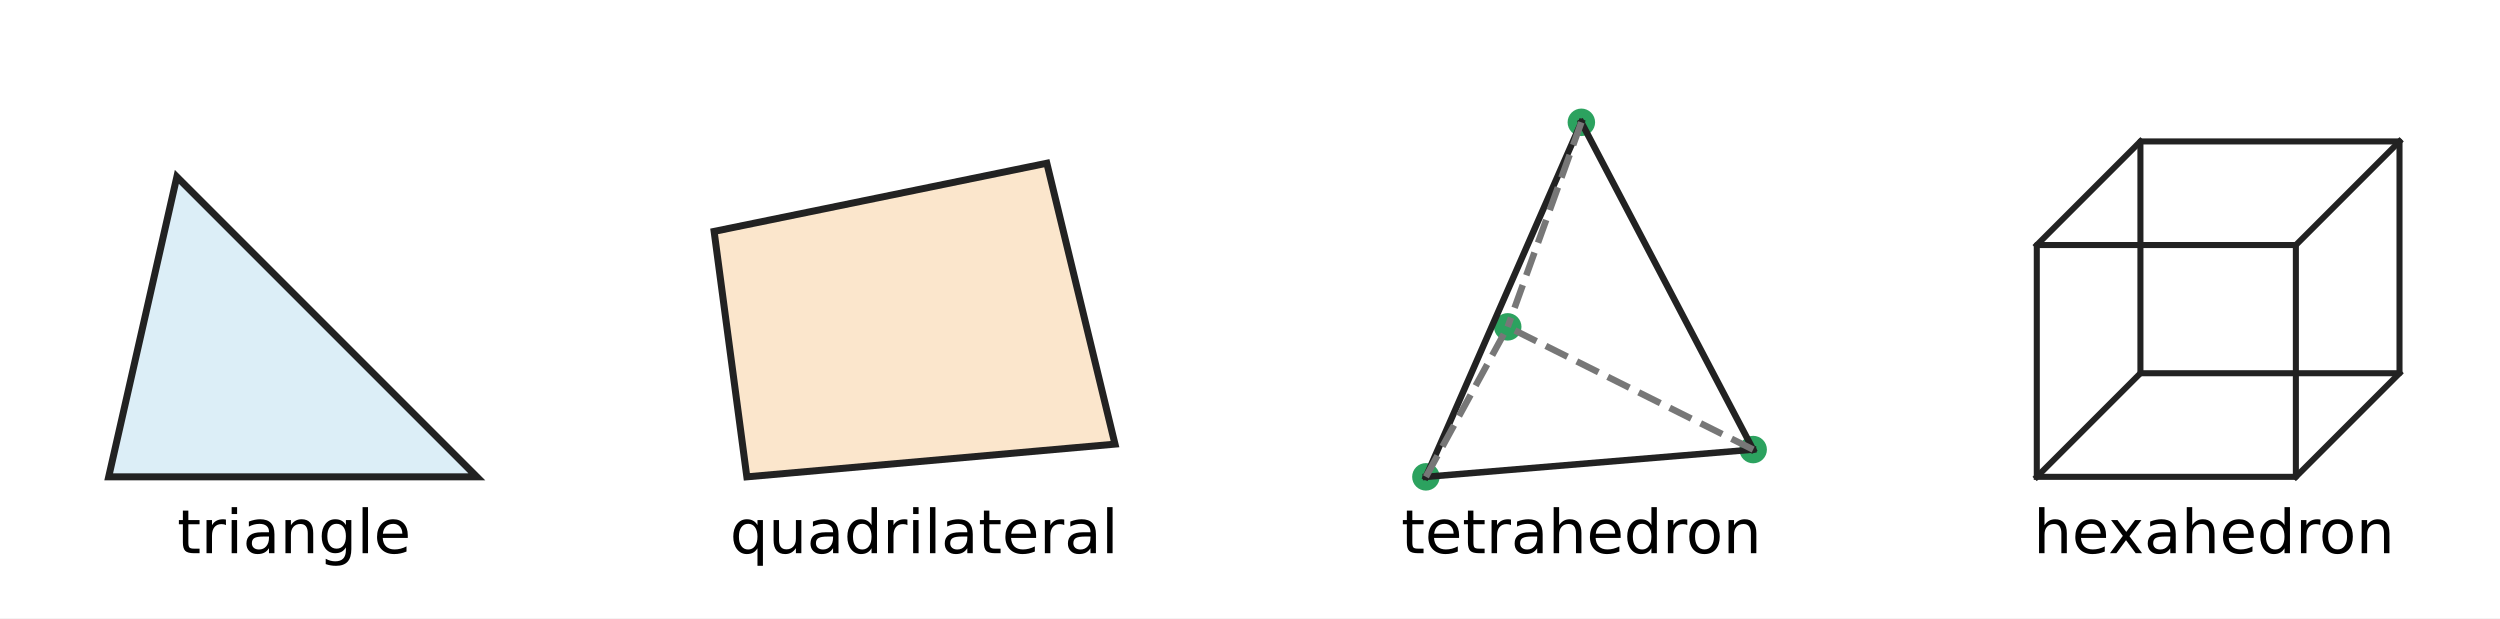
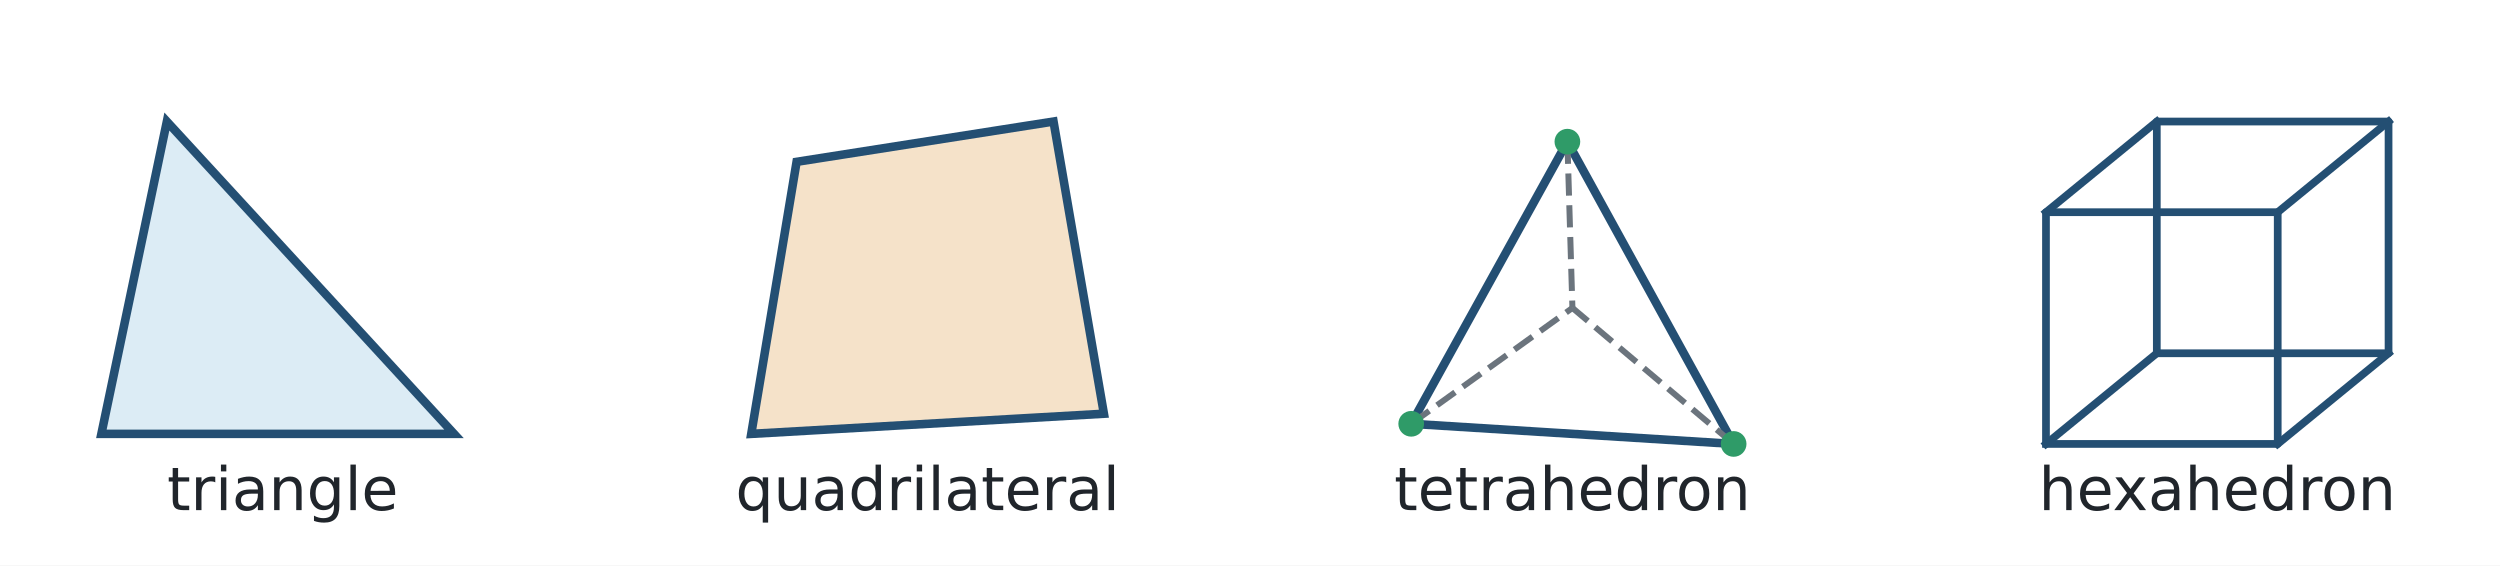
- <svg xmlns="http://www.w3.org/2000/svg" xmlns:xlink="http://www.w3.org/1999/xlink" width="536.04pt" height="132.563pt" viewBox="0 0 536.04 132.563" version="1.1">
+ <svg xmlns="http://www.w3.org/2000/svg" xmlns:xlink="http://www.w3.org/1999/xlink" width="583.56pt" height="131.995pt" viewBox="0 0 583.56 131.995" version="1.1">
  <defs>
    <style type="text/css">*{stroke-linejoin: round; stroke-linecap: butt}</style>
  </defs>
  <g id="figure_1">
    <g id="patch_1">
-       <path d="M 0 132.563  L 536.04 132.563  L 536.04 0  L 0 0  z " style="fill: #ffffff" />
+       <path d="M 0 131.995 L 583.56 131.995 L 583.56 0 L 0 0 z " style="fill: #ffffff" />
    </g>
    <g id="axes_1">
      <g id="patch_2">
-         <path d="M 23.302 102.244  L 102.244 102.244  L 37.921 37.921  z " clip-path="url(#pf78e757e28)" style="fill: #dceef7; stroke: #222222; stroke-width: 1.5; stroke-linejoin: miter" />
+         <path d="M 23.663 101.276 L 105.98 101.276 L 38.951 28.367 z " clip-path="url(#pa3a74501be)" style="fill: #dcecf5; stroke: #244f73; stroke-width: 2; stroke-linejoin: miter" />
      </g>
      <g id="text_1">
-         <g transform="translate(38.00487 118.6166) scale(0.13 -0.13)">
+         <g style="fill: #20252b" transform="translate(39.00924 119.0799) scale(0.14 -0.14)">
          <defs>
-             <path id="DejaVuSans-57" d="M 1172 4494  L 1172 3500  L 2356 3500  L 2356 3053  L 1172 3053  L 1172 1153  Q 1172 725 1289 603  Q 1406 481 1766 481  L 2356 481  L 2356 0  L 1766 0  Q 1100 0 847 248  Q 594 497 594 1153  L 594 3053  L 172 3053  L 172 3500  L 594 3500  L 594 4494  L 1172 4494  z " transform="scale(0.015625)" />
-             <path id="DejaVuSans-55" d="M 2631 2963  Q 2534 3019 2420 3045  Q 2306 3072 2169 3072  Q 1681 3072 1420 2755  Q 1159 2438 1159 1844  L 1159 0  L 581 0  L 581 3500  L 1159 3500  L 1159 2956  Q 1341 3275 1631 3429  Q 1922 3584 2338 3584  Q 2397 3584 2469 3576  Q 2541 3569 2628 3553  L 2631 2963  z " transform="scale(0.015625)" />
-             <path id="DejaVuSans-4c" d="M 603 3500  L 1178 3500  L 1178 0  L 603 0  L 603 3500  z M 603 4863  L 1178 4863  L 1178 4134  L 603 4134  L 603 4863  z " transform="scale(0.015625)" />
-             <path id="DejaVuSans-44" d="M 2194 1759  Q 1497 1759 1228 1600  Q 959 1441 959 1056  Q 959 750 1161 570  Q 1363 391 1709 391  Q 2188 391 2477 730  Q 2766 1069 2766 1631  L 2766 1759  L 2194 1759  z M 3341 1997  L 3341 0  L 2766 0  L 2766 531  Q 2569 213 2275 61  Q 1981 -91 1556 -91  Q 1019 -91 701 211  Q 384 513 384 1019  Q 384 1609 779 1909  Q 1175 2209 1959 2209  L 2766 2209  L 2766 2266  Q 2766 2663 2505 2880  Q 2244 3097 1772 3097  Q 1472 3097 1187 3025  Q 903 2953 641 2809  L 641 3341  Q 956 3463 1253 3523  Q 1550 3584 1831 3584  Q 2591 3584 2966 3190  Q 3341 2797 3341 1997  z " transform="scale(0.015625)" />
-             <path id="DejaVuSans-51" d="M 3513 2113  L 3513 0  L 2938 0  L 2938 2094  Q 2938 2591 2744 2837  Q 2550 3084 2163 3084  Q 1697 3084 1428 2787  Q 1159 2491 1159 1978  L 1159 0  L 581 0  L 581 3500  L 1159 3500  L 1159 2956  Q 1366 3272 1645 3428  Q 1925 3584 2291 3584  Q 2894 3584 3203 3211  Q 3513 2838 3513 2113  z " transform="scale(0.015625)" />
-             <path id="DejaVuSans-4a" d="M 2906 1791  Q 2906 2416 2648 2759  Q 2391 3103 1925 3103  Q 1463 3103 1205 2759  Q 947 2416 947 1791  Q 947 1169 1205 825  Q 1463 481 1925 481  Q 2391 481 2648 825  Q 2906 1169 2906 1791  z M 3481 434  Q 3481 -459 3084 -895  Q 2688 -1331 1869 -1331  Q 1566 -1331 1297 -1286  Q 1028 -1241 775 -1147  L 775 -588  Q 1028 -725 1275 -790  Q 1522 -856 1778 -856  Q 2344 -856 2625 -561  Q 2906 -266 2906 331  L 2906 616  Q 2728 306 2450 153  Q 2172 0 1784 0  Q 1141 0 747 490  Q 353 981 353 1791  Q 353 2603 747 3093  Q 1141 3584 1784 3584  Q 2172 3584 2450 3431  Q 2728 3278 2906 2969  L 2906 3500  L 3481 3500  L 3481 434  z " transform="scale(0.015625)" />
-             <path id="DejaVuSans-4f" d="M 603 4863  L 1178 4863  L 1178 0  L 603 0  L 603 4863  z " transform="scale(0.015625)" />
-             <path id="DejaVuSans-48" d="M 3597 1894  L 3597 1613  L 953 1613  Q 991 1019 1311 708  Q 1631 397 2203 397  Q 2534 397 2845 478  Q 3156 559 3463 722  L 3463 178  Q 3153 47 2828 -22  Q 2503 -91 2169 -91  Q 1331 -91 842 396  Q 353 884 353 1716  Q 353 2575 817 3079  Q 1281 3584 2069 3584  Q 2775 3584 3186 3129  Q 3597 2675 3597 1894  z M 3022 2063  Q 3016 2534 2758 2815  Q 2500 3097 2075 3097  Q 1594 3097 1305 2825  Q 1016 2553 972 2059  L 3022 2063  z " transform="scale(0.015625)" />
+             <path id="DejaVuSans-57" d="M 1172 4494 L 1172 3500 L 2356 3500 L 2356 3053 L 1172 3053 L 1172 1153 Q 1172 725 1289 603 Q 1406 481 1766 481 L 2356 481 L 2356 0 L 1766 0 Q 1100 0 847 248 Q 594 497 594 1153 L 594 3053 L 172 3053 L 172 3500 L 594 3500 L 594 4494 L 1172 4494 z " transform="scale(0.015625)" />
+             <path id="DejaVuSans-55" d="M 2631 2963 Q 2534 3019 2420 3045 Q 2306 3072 2169 3072 Q 1681 3072 1420 2755 Q 1159 2438 1159 1844 L 1159 0 L 581 0 L 581 3500 L 1159 3500 L 1159 2956 Q 1341 3275 1631 3429 Q 1922 3584 2338 3584 Q 2397 3584 2469 3576 Q 2541 3569 2628 3553 L 2631 2963 z " transform="scale(0.015625)" />
+             <path id="DejaVuSans-4c" d="M 603 3500 L 1178 3500 L 1178 0 L 603 0 L 603 3500 z M 603 4863 L 1178 4863 L 1178 4134 L 603 4134 L 603 4863 z " transform="scale(0.015625)" />
+             <path id="DejaVuSans-44" d="M 2194 1759 Q 1497 1759 1228 1600 Q 959 1441 959 1056 Q 959 750 1161 570 Q 1363 391 1709 391 Q 2188 391 2477 730 Q 2766 1069 2766 1631 L 2766 1759 L 2194 1759 z M 3341 1997 L 3341 0 L 2766 0 L 2766 531 Q 2569 213 2275 61 Q 1981 -91 1556 -91 Q 1019 -91 701 211 Q 384 513 384 1019 Q 384 1609 779 1909 Q 1175 2209 1959 2209 L 2766 2209 L 2766 2266 Q 2766 2663 2505 2880 Q 2244 3097 1772 3097 Q 1472 3097 1187 3025 Q 903 2953 641 2809 L 641 3341 Q 956 3463 1253 3523 Q 1550 3584 1831 3584 Q 2591 3584 2966 3190 Q 3341 2797 3341 1997 z " transform="scale(0.015625)" />
+             <path id="DejaVuSans-51" d="M 3513 2113 L 3513 0 L 2938 0 L 2938 2094 Q 2938 2591 2744 2837 Q 2550 3084 2163 3084 Q 1697 3084 1428 2787 Q 1159 2491 1159 1978 L 1159 0 L 581 0 L 581 3500 L 1159 3500 L 1159 2956 Q 1366 3272 1645 3428 Q 1925 3584 2291 3584 Q 2894 3584 3203 3211 Q 3513 2838 3513 2113 z " transform="scale(0.015625)" />
+             <path id="DejaVuSans-4a" d="M 2906 1791 Q 2906 2416 2648 2759 Q 2391 3103 1925 3103 Q 1463 3103 1205 2759 Q 947 2416 947 1791 Q 947 1169 1205 825 Q 1463 481 1925 481 Q 2391 481 2648 825 Q 2906 1169 2906 1791 z M 3481 434 Q 3481 -459 3084 -895 Q 2688 -1331 1869 -1331 Q 1566 -1331 1297 -1286 Q 1028 -1241 775 -1147 L 775 -588 Q 1028 -725 1275 -790 Q 1522 -856 1778 -856 Q 2344 -856 2625 -561 Q 2906 -266 2906 331 L 2906 616 Q 2728 306 2450 153 Q 2172 0 1784 0 Q 1141 0 747 490 Q 353 981 353 1791 Q 353 2603 747 3093 Q 1141 3584 1784 3584 Q 2172 3584 2450 3431 Q 2728 3278 2906 2969 L 2906 3500 L 3481 3500 L 3481 434 z " transform="scale(0.015625)" />
+             <path id="DejaVuSans-4f" d="M 603 4863 L 1178 4863 L 1178 0 L 603 0 L 603 4863 z " transform="scale(0.015625)" />
+             <path id="DejaVuSans-48" d="M 3597 1894 L 3597 1613 L 953 1613 Q 991 1019 1311 708 Q 1631 397 2203 397 Q 2534 397 2845 478 Q 3156 559 3463 722 L 3463 178 Q 3153 47 2828 -22 Q 2503 -91 2169 -91 Q 1331 -91 842 396 Q 353 884 353 1716 Q 353 2575 817 3079 Q 1281 3584 2069 3584 Q 2775 3584 3186 3129 Q 3597 2675 3597 1894 z M 3022 2063 Q 3016 2534 2758 2815 Q 2500 3097 2075 3097 Q 1594 3097 1305 2825 Q 1016 2553 972 2059 L 3022 2063 z " transform="scale(0.015625)" />
          </defs>
          <use xlink:href="#DejaVuSans-57" />
          <use xlink:href="#DejaVuSans-55" transform="translate(39.20312 0)" />
          <use xlink:href="#DejaVuSans-4c" transform="translate(80.3125 0)" />
          <use xlink:href="#DejaVuSans-44" transform="translate(108.0938 0)" />
          <use xlink:href="#DejaVuSans-51" transform="translate(169.375 0)" />
          <use xlink:href="#DejaVuSans-4a" transform="translate(232.75 0)" />
          <use xlink:href="#DejaVuSans-4f" transform="translate(296.2344 0)" />
          <use xlink:href="#DejaVuSans-48" transform="translate(324.0156 0)" />
        </g>
      </g>
    </g>
    <g id="axes_2">
      <g id="patch_3">
-         <path d="M 160.134 102.244  L 239.075 95.227  L 224.456 34.997  L 153.117 49.616  z " clip-path="url(#p8024e27060)" style="fill: #fbe6cc; stroke: #222222; stroke-width: 1.5; stroke-linejoin: miter" />
+         <path d="M 175.361 101.276 L 257.677 96.572 L 245.918 28.367 L 185.944 37.775 z " clip-path="url(#pa2d6cc8b52)" style="fill: #f5e2c9; stroke: #244f73; stroke-width: 2; stroke-linejoin: miter" />
      </g>
      <g id="text_2">
-         <g transform="translate(156.511 118.6166) scale(0.13 -0.13)">
+         <g style="fill: #20252b" transform="translate(171.6853 119.0799) scale(0.14 -0.14)">
          <defs>
-             <path id="DejaVuSans-54" d="M 947 1747  Q 947 1113 1208 752  Q 1469 391 1925 391  Q 2381 391 2643 752  Q 2906 1113 2906 1747  Q 2906 2381 2643 2742  Q 2381 3103 1925 3103  Q 1469 3103 1208 2742  Q 947 2381 947 1747  z M 2906 525  Q 2725 213 2448 61  Q 2172 -91 1784 -91  Q 1150 -91 751 415  Q 353 922 353 1747  Q 353 2572 751 3078  Q 1150 3584 1784 3584  Q 2172 3584 2448 3432  Q 2725 3281 2906 2969  L 2906 3500  L 3481 3500  L 3481 -1331  L 2906 -1331  L 2906 525  z " transform="scale(0.015625)" />
-             <path id="DejaVuSans-58" d="M 544 1381  L 544 3500  L 1119 3500  L 1119 1403  Q 1119 906 1312 657  Q 1506 409 1894 409  Q 2359 409 2629 706  Q 2900 1003 2900 1516  L 2900 3500  L 3475 3500  L 3475 0  L 2900 0  L 2900 538  Q 2691 219 2414 64  Q 2138 -91 1772 -91  Q 1169 -91 856 284  Q 544 659 544 1381  z M 1991 3584  L 1991 3584  z " transform="scale(0.015625)" />
-             <path id="DejaVuSans-47" d="M 2906 2969  L 2906 4863  L 3481 4863  L 3481 0  L 2906 0  L 2906 525  Q 2725 213 2448 61  Q 2172 -91 1784 -91  Q 1150 -91 751 415  Q 353 922 353 1747  Q 353 2572 751 3078  Q 1150 3584 1784 3584  Q 2172 3584 2448 3432  Q 2725 3281 2906 2969  z M 947 1747  Q 947 1113 1208 752  Q 1469 391 1925 391  Q 2381 391 2643 752  Q 2906 1113 2906 1747  Q 2906 2381 2643 2742  Q 2381 3103 1925 3103  Q 1469 3103 1208 2742  Q 947 2381 947 1747  z " transform="scale(0.015625)" />
+             <path id="DejaVuSans-54" d="M 947 1747 Q 947 1113 1208 752 Q 1469 391 1925 391 Q 2381 391 2643 752 Q 2906 1113 2906 1747 Q 2906 2381 2643 2742 Q 2381 3103 1925 3103 Q 1469 3103 1208 2742 Q 947 2381 947 1747 z M 2906 525 Q 2725 213 2448 61 Q 2172 -91 1784 -91 Q 1150 -91 751 415 Q 353 922 353 1747 Q 353 2572 751 3078 Q 1150 3584 1784 3584 Q 2172 3584 2448 3432 Q 2725 3281 2906 2969 L 2906 3500 L 3481 3500 L 3481 -1331 L 2906 -1331 L 2906 525 z " transform="scale(0.015625)" />
+             <path id="DejaVuSans-58" d="M 544 1381 L 544 3500 L 1119 3500 L 1119 1403 Q 1119 906 1312 657 Q 1506 409 1894 409 Q 2359 409 2629 706 Q 2900 1003 2900 1516 L 2900 3500 L 3475 3500 L 3475 0 L 2900 0 L 2900 538 Q 2691 219 2414 64 Q 2138 -91 1772 -91 Q 1169 -91 856 284 Q 544 659 544 1381 z M 1991 3584 L 1991 3584 z " transform="scale(0.015625)" />
+             <path id="DejaVuSans-47" d="M 2906 2969 L 2906 4863 L 3481 4863 L 3481 0 L 2906 0 L 2906 525 Q 2725 213 2448 61 Q 2172 -91 1784 -91 Q 1150 -91 751 415 Q 353 922 353 1747 Q 353 2572 751 3078 Q 1150 3584 1784 3584 Q 2172 3584 2448 3432 Q 2725 3281 2906 2969 z M 947 1747 Q 947 1113 1208 752 Q 1469 391 1925 391 Q 2381 391 2643 752 Q 2906 1113 2906 1747 Q 2906 2381 2643 2742 Q 2381 3103 1925 3103 Q 1469 3103 1208 2742 Q 947 2381 947 1747 z " transform="scale(0.015625)" />
          </defs>
          <use xlink:href="#DejaVuSans-54" />
          <use xlink:href="#DejaVuSans-58" transform="translate(63.48438 0)" />
          <use xlink:href="#DejaVuSans-44" transform="translate(126.8594 0)" />
          <use xlink:href="#DejaVuSans-47" transform="translate(188.1406 0)" />
          <use xlink:href="#DejaVuSans-55" transform="translate(251.625 0)" />
          <use xlink:href="#DejaVuSans-4c" transform="translate(292.7344 0)" />
          <use xlink:href="#DejaVuSans-4f" transform="translate(320.5156 0)" />
          <use xlink:href="#DejaVuSans-44" transform="translate(348.2969 0)" />
          <use xlink:href="#DejaVuSans-57" transform="translate(409.5781 0)" />
          <use xlink:href="#DejaVuSans-48" transform="translate(448.7812 0)" />
          <use xlink:href="#DejaVuSans-55" transform="translate(510.3125 0)" />
          <use xlink:href="#DejaVuSans-44" transform="translate(551.4219 0)" />
          <use xlink:href="#DejaVuSans-4f" transform="translate(612.7031 0)" />
        </g>
      </g>
    </g>
    <g id="axes_3">
-       <g id="PathCollection_1">
+       <g id="line2d_1">
+         <path d="M 329.41 98.924 L 404.671 103.628 " clip-path="url(#p1d1fd28bcf)" style="fill: none; stroke: #244f73; stroke-width: 2; stroke-linecap: square" />
+       </g>
+       <g id="line2d_2">
+         <path d="M 329.41 98.924 L 365.865 33.071 " clip-path="url(#p1d1fd28bcf)" style="fill: none; stroke: #244f73; stroke-width: 2; stroke-linecap: square" />
+       </g>
+       <g id="line2d_3">
+         <path d="M 404.671 103.628 L 365.865 33.071 " clip-path="url(#p1d1fd28bcf)" style="fill: none; stroke: #244f73; stroke-width: 2; stroke-linecap: square" />
+       </g>
+       <g id="line2d_4">
+         <path d="M 329.41 98.924 L 367.041 71.877 " clip-path="url(#p1d1fd28bcf)" style="fill: none; stroke-dasharray: 5.18,2.24; stroke-dashoffset: 0; stroke: #6b747d; stroke-width: 1.4" />
+       </g>
+       <g id="line2d_5">
+         <path d="M 404.671 103.628 L 367.041 71.877 " clip-path="url(#p1d1fd28bcf)" style="fill: none; stroke-dasharray: 5.18,2.24; stroke-dashoffset: 0; stroke: #6b747d; stroke-width: 1.4" />
+       </g>
+       <g id="line2d_6">
+         <path d="M 365.865 33.071 L 367.041 71.877 " clip-path="url(#p1d1fd28bcf)" style="fill: none; stroke-dasharray: 5.18,2.24; stroke-dashoffset: 0; stroke: #6b747d; stroke-width: 1.4" />
+       </g>
+       <g id="line2d_7">
        <defs>
-           <path id="m1659d32e1e" d="M 0 2.449  C 0.65 2.449 1.273 2.191 1.732 1.732  C 2.191 1.273 2.449 0.65 2.449 0  C 2.449 -0.65 2.191 -1.273 1.732 -1.732  C 1.273 -2.191 0.65 -2.449 0 -2.449  C -0.65 -2.449 -1.273 -2.191 -1.732 -1.732  C -2.191 -1.273 -2.449 -0.65 -2.449 0  C -2.449 0.65 -2.191 1.273 -1.732 1.732  C -1.273 2.191 -0.65 2.449 0 2.449  z " style="stroke: #2ca25f" />
+           <path id="m3de370c12b" d="M 0 2.5 C 0.663 2.5 1.299 2.237 1.768 1.768 C 2.237 1.299 2.5 0.663 2.5 0 C 2.5 -0.663 2.237 -1.299 1.768 -1.768 C 1.299 -2.237 0.663 -2.5 0 -2.5 C -0.663 -2.5 -1.299 -2.237 -1.768 -1.768 C -2.237 -1.299 -2.5 -0.663 -2.5 0 C -2.5 0.663 -2.237 1.299 -1.768 1.768 C -1.299 2.237 -0.663 2.5 0 2.5 z " style="stroke: #2f9b68" />
        </defs>
-         <g clip-path="url(#p343059a79b)">
-           <use xlink:href="#m1659d32e1e" x="305.736" y="102.244" style="fill: #2ca25f; stroke: #2ca25f" />
-           <use xlink:href="#m1659d32e1e" x="375.906" y="96.396" style="fill: #2ca25f; stroke: #2ca25f" />
-           <use xlink:href="#m1659d32e1e" x="339.067" y="26.226" style="fill: #2ca25f; stroke: #2ca25f" />
-           <use xlink:href="#m1659d32e1e" x="323.279" y="70.082" style="fill: #2ca25f; stroke: #2ca25f" />
+         <g clip-path="url(#p1d1fd28bcf)">
+           <use xlink:href="#m3de370c12b" x="329.41" y="98.924" style="fill: #2f9b68; stroke: #2f9b68" />
        </g>
      </g>
-       <g id="line2d_1">
-         <path d="M 305.736 102.244  L 375.906 96.396  " clip-path="url(#p343059a79b)" style="fill: none; stroke: #222222; stroke-width: 1.4; stroke-linecap: square" />
+       <g id="line2d_8">
+         <g clip-path="url(#p1d1fd28bcf)">
+           <use xlink:href="#m3de370c12b" x="404.671" y="103.628" style="fill: #2f9b68; stroke: #2f9b68" />
+         </g>
      </g>
-       <g id="line2d_2">
-         <path d="M 305.736 102.244  L 339.067 26.226  " clip-path="url(#p343059a79b)" style="fill: none; stroke: #222222; stroke-width: 1.4; stroke-linecap: square" />
-       </g>
-       <g id="line2d_3">
-         <path d="M 375.906 96.396  L 339.067 26.226  " clip-path="url(#p343059a79b)" style="fill: none; stroke: #222222; stroke-width: 1.4; stroke-linecap: square" />
-       </g>
-       <g id="line2d_4">
-         <path d="M 305.736 102.244  L 323.279 70.082  " clip-path="url(#p343059a79b)" style="fill: none; stroke-dasharray: 5.18,2.24; stroke-dashoffset: 0; stroke: #777777; stroke-width: 1.4" />
-       </g>
-       <g id="line2d_5">
-         <path d="M 375.906 96.396  L 323.279 70.082  " clip-path="url(#p343059a79b)" style="fill: none; stroke-dasharray: 5.18,2.24; stroke-dashoffset: 0; stroke: #777777; stroke-width: 1.4" />
-       </g>
-       <g id="line2d_6">
-         <path d="M 339.067 26.226  L 323.279 70.082  " clip-path="url(#p343059a79b)" style="fill: none; stroke-dasharray: 5.18,2.24; stroke-dashoffset: 0; stroke: #777777; stroke-width: 1.4" />
+       <g id="line2d_9">
+         <g clip-path="url(#p1d1fd28bcf)">
+           <use xlink:href="#m3de370c12b" x="365.865" y="33.071" style="fill: #2f9b68; stroke: #2f9b68" />
+         </g>
      </g>
      <g id="text_3">
-         <g transform="translate(300.4448 118.6166) scale(0.13 -0.13)">
+         <g style="fill: #20252b" transform="translate(325.4477 119.0799) scale(0.14 -0.14)">
          <defs>
-             <path id="DejaVuSans-4b" d="M 3513 2113  L 3513 0  L 2938 0  L 2938 2094  Q 2938 2591 2744 2837  Q 2550 3084 2163 3084  Q 1697 3084 1428 2787  Q 1159 2491 1159 1978  L 1159 0  L 581 0  L 581 4863  L 1159 4863  L 1159 2956  Q 1366 3272 1645 3428  Q 1925 3584 2291 3584  Q 2894 3584 3203 3211  Q 3513 2838 3513 2113  z " transform="scale(0.015625)" />
-             <path id="DejaVuSans-52" d="M 1959 3097  Q 1497 3097 1228 2736  Q 959 2375 959 1747  Q 959 1119 1226 758  Q 1494 397 1959 397  Q 2419 397 2687 759  Q 2956 1122 2956 1747  Q 2956 2369 2687 2733  Q 2419 3097 1959 3097  z M 1959 3584  Q 2709 3584 3137 3096  Q 3566 2609 3566 1747  Q 3566 888 3137 398  Q 2709 -91 1959 -91  Q 1206 -91 779 398  Q 353 888 353 1747  Q 353 2609 779 3096  Q 1206 3584 1959 3584  z " transform="scale(0.015625)" />
+             <path id="DejaVuSans-4b" d="M 3513 2113 L 3513 0 L 2938 0 L 2938 2094 Q 2938 2591 2744 2837 Q 2550 3084 2163 3084 Q 1697 3084 1428 2787 Q 1159 2491 1159 1978 L 1159 0 L 581 0 L 581 4863 L 1159 4863 L 1159 2956 Q 1366 3272 1645 3428 Q 1925 3584 2291 3584 Q 2894 3584 3203 3211 Q 3513 2838 3513 2113 z " transform="scale(0.015625)" />
+             <path id="DejaVuSans-52" d="M 1959 3097 Q 1497 3097 1228 2736 Q 959 2375 959 1747 Q 959 1119 1226 758 Q 1494 397 1959 397 Q 2419 397 2687 759 Q 2956 1122 2956 1747 Q 2956 2369 2687 2733 Q 2419 3097 1959 3097 z M 1959 3584 Q 2709 3584 3137 3096 Q 3566 2609 3566 1747 Q 3566 888 3137 398 Q 2709 -91 1959 -91 Q 1206 -91 779 398 Q 353 888 353 1747 Q 353 2609 779 3096 Q 1206 3584 1959 3584 z " transform="scale(0.015625)" />
          </defs>
          <use xlink:href="#DejaVuSans-57" />
          <use xlink:href="#DejaVuSans-48" transform="translate(39.20312 0)" />
          <use xlink:href="#DejaVuSans-57" transform="translate(100.7344 0)" />
          <use xlink:href="#DejaVuSans-55" transform="translate(139.9375 0)" />
          <use xlink:href="#DejaVuSans-44" transform="translate(181.0469 0)" />
          <use xlink:href="#DejaVuSans-4b" transform="translate(242.3281 0)" />
          <use xlink:href="#DejaVuSans-48" transform="translate(305.7031 0)" />
          <use xlink:href="#DejaVuSans-47" transform="translate(367.2344 0)" />
          <use xlink:href="#DejaVuSans-55" transform="translate(430.7188 0)" />
          <use xlink:href="#DejaVuSans-52" transform="translate(469.625 0)" />
          <use xlink:href="#DejaVuSans-51" transform="translate(530.8125 0)" />
        </g>
      </g>
    </g>
    <g id="axes_4">
-       <g id="line2d_7">
-         <path d="M 436.72 102.244  L 492.271 102.244  L 492.271 52.54  L 436.72 52.54  L 436.72 102.244  " clip-path="url(#pa038f80d7a)" style="fill: none; stroke: #222222; stroke-width: 1.3; stroke-linecap: square" />
-       </g>
-       <g id="line2d_8">
-         <path d="M 458.941 80.023  L 514.492 80.023  L 514.492 30.319  L 458.941 30.319  L 458.941 80.023  " clip-path="url(#pa038f80d7a)" style="fill: none; stroke: #222222; stroke-width: 1.3; stroke-linecap: square" />
-       </g>
-       <g id="line2d_9">
-         <path d="M 436.72 102.244  L 458.941 80.023  " clip-path="url(#pa038f80d7a)" style="fill: none; stroke: #222222; stroke-width: 1.3; stroke-linecap: square" />
-       </g>
      <g id="line2d_10">
-         <path d="M 492.271 102.244  L 514.492 80.023  " clip-path="url(#pa038f80d7a)" style="fill: none; stroke: #222222; stroke-width: 1.3; stroke-linecap: square" />
+         <path d="M 477.58 103.628 L 531.674 103.628 L 531.674 49.534 L 477.58 49.534 L 477.58 103.628 " clip-path="url(#pee99fa0c87)" style="fill: none; stroke: #244f73; stroke-width: 1.8; stroke-linecap: square" />
      </g>
      <g id="line2d_11">
-         <path d="M 492.271 52.54  L 514.492 30.319  " clip-path="url(#pa038f80d7a)" style="fill: none; stroke: #222222; stroke-width: 1.3; stroke-linecap: square" />
+         <path d="M 503.451 82.461 L 557.545 82.461 L 557.545 28.367 L 503.451 28.367 L 503.451 82.461 " clip-path="url(#pee99fa0c87)" style="fill: none; stroke: #244f73; stroke-width: 1.8; stroke-linecap: square" />
      </g>
      <g id="line2d_12">
-         <path d="M 436.72 52.54  L 458.941 30.319  " clip-path="url(#pa038f80d7a)" style="fill: none; stroke: #222222; stroke-width: 1.3; stroke-linecap: square" />
+         <path d="M 477.58 103.628 L 503.451 82.461 " clip-path="url(#pee99fa0c87)" style="fill: none; stroke: #244f73; stroke-width: 1.8; stroke-linecap: square" />
+       </g>
+       <g id="line2d_13">
+         <path d="M 531.674 103.628 L 557.545 82.461 " clip-path="url(#pee99fa0c87)" style="fill: none; stroke: #244f73; stroke-width: 1.8; stroke-linecap: square" />
+       </g>
+       <g id="line2d_14">
+         <path d="M 531.674 49.534 L 557.545 28.367 " clip-path="url(#pee99fa0c87)" style="fill: none; stroke: #244f73; stroke-width: 1.8; stroke-linecap: square" />
+       </g>
+       <g id="line2d_15">
+         <path d="M 477.58 49.534 L 503.451 28.367 " clip-path="url(#pee99fa0c87)" style="fill: none; stroke: #244f73; stroke-width: 1.8; stroke-linecap: square" />
      </g>
      <g id="text_4">
-         <g transform="translate(436.0223 118.6166) scale(0.13 -0.13)">
+         <g style="fill: #20252b" transform="translate(475.8786 119.0799) scale(0.14 -0.14)">
          <defs>
-             <path id="DejaVuSans-5b" d="M 3513 3500  L 2247 1797  L 3578 0  L 2900 0  L 1881 1375  L 863 0  L 184 0  L 1544 1831  L 300 3500  L 978 3500  L 1906 2253  L 2834 3500  L 3513 3500  z " transform="scale(0.015625)" />
+             <path id="DejaVuSans-5b" d="M 3513 3500 L 2247 1797 L 3578 0 L 2900 0 L 1881 1375 L 863 0 L 184 0 L 1544 1831 L 300 3500 L 978 3500 L 1906 2253 L 2834 3500 L 3513 3500 z " transform="scale(0.015625)" />
          </defs>
          <use xlink:href="#DejaVuSans-4b" />
          <use xlink:href="#DejaVuSans-48" transform="translate(63.375 0)" />
          <use xlink:href="#DejaVuSans-5b" transform="translate(123.1562 0)" />
          <use xlink:href="#DejaVuSans-44" transform="translate(182.3438 0)" />
          <use xlink:href="#DejaVuSans-4b" transform="translate(243.625 0)" />
          <use xlink:href="#DejaVuSans-48" transform="translate(307 0)" />
          <use xlink:href="#DejaVuSans-47" transform="translate(368.5312 0)" />
          <use xlink:href="#DejaVuSans-55" transform="translate(432.0156 0)" />
          <use xlink:href="#DejaVuSans-52" transform="translate(470.9219 0)" />
          <use xlink:href="#DejaVuSans-51" transform="translate(532.1094 0)" />
        </g>
      </g>
    </g>
  </g>
  <defs>
-     <clipPath id="pf78e757e28">
-       <rect x="5.76" y="5.76" width="114.026" height="121.043" />
+     <clipPath id="pa3a74501be">
+       <rect x="7.2" y="7.2" width="117.595" height="117.595" />
    </clipPath>
-     <clipPath id="p8024e27060">
-       <rect x="142.591" y="5.76" width="114.026" height="121.043" />
+     <clipPath id="pa2d6cc8b52">
+       <rect x="157.722" y="7.2" width="117.595" height="117.595" />
    </clipPath>
-     <clipPath id="p343059a79b">
-       <rect x="279.423" y="5.76" width="114.026" height="121.043" />
+     <clipPath id="p1d1fd28bcf">
+       <rect x="308.243" y="7.2" width="117.595" height="117.595" />
    </clipPath>
-     <clipPath id="pa038f80d7a">
-       <rect x="416.254" y="5.76" width="114.026" height="121.043" />
+     <clipPath id="pee99fa0c87">
+       <rect x="458.765" y="7.2" width="117.595" height="117.595" />
    </clipPath>
  </defs>
</svg>
